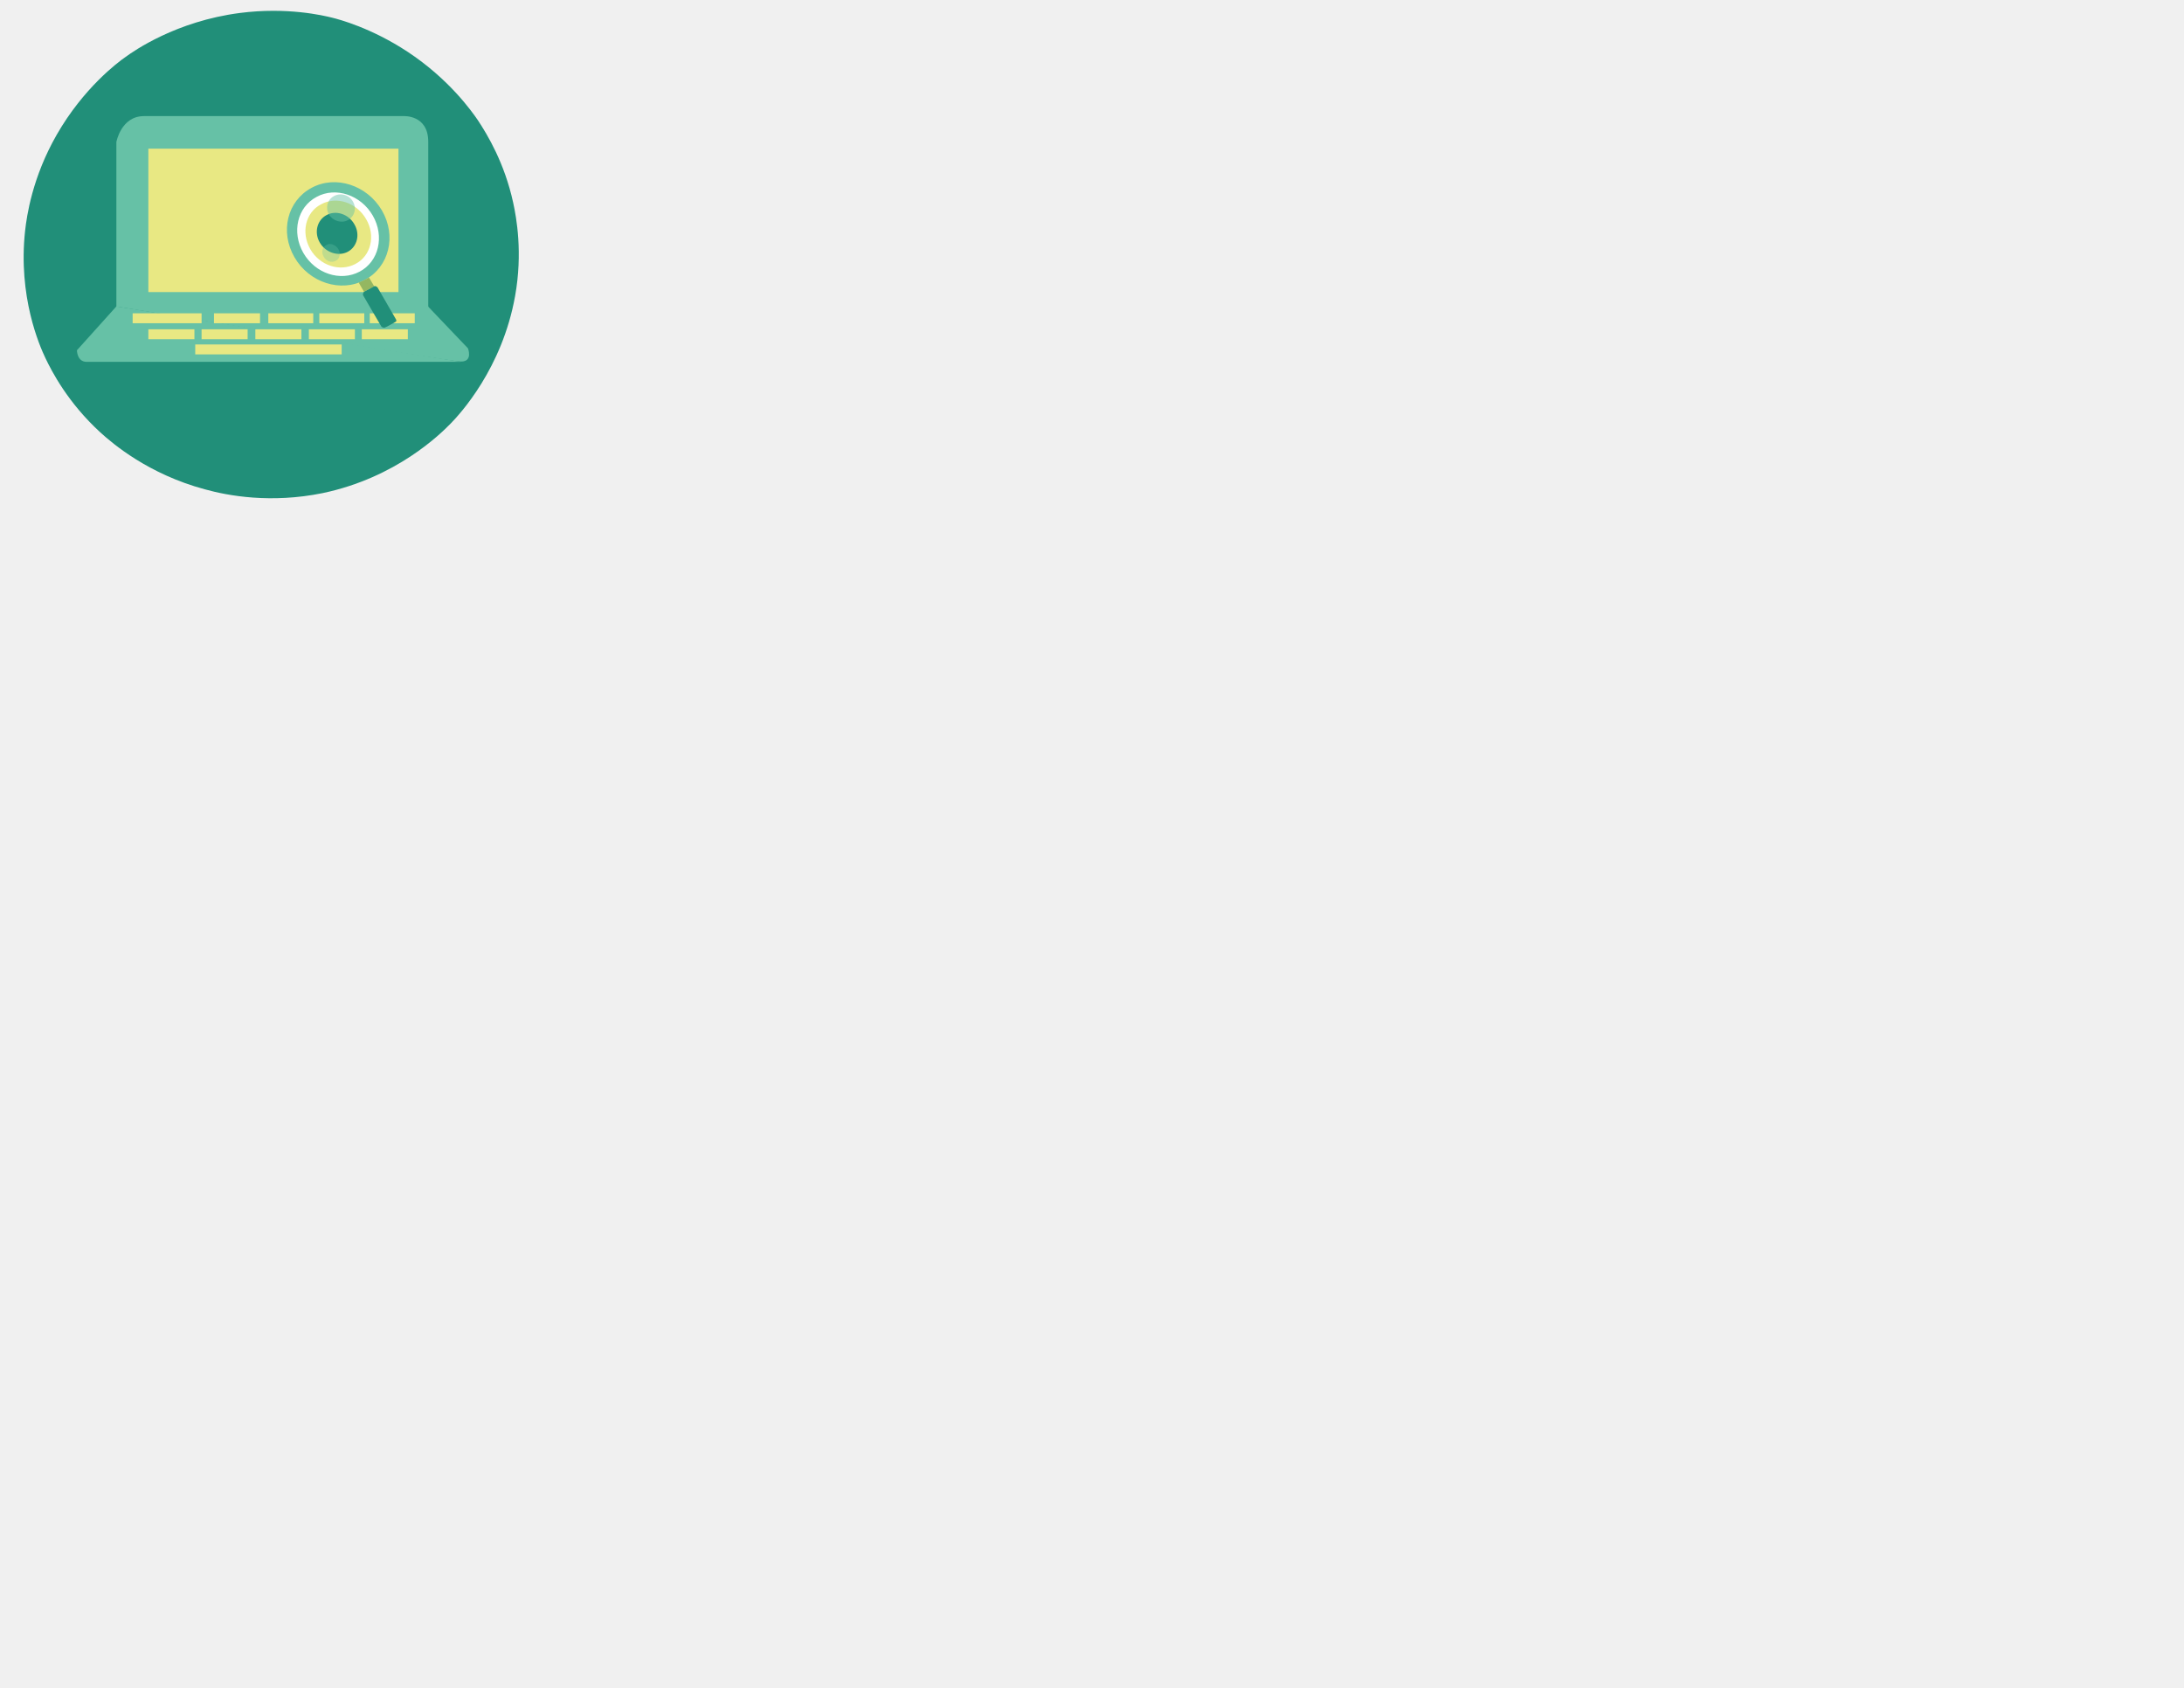
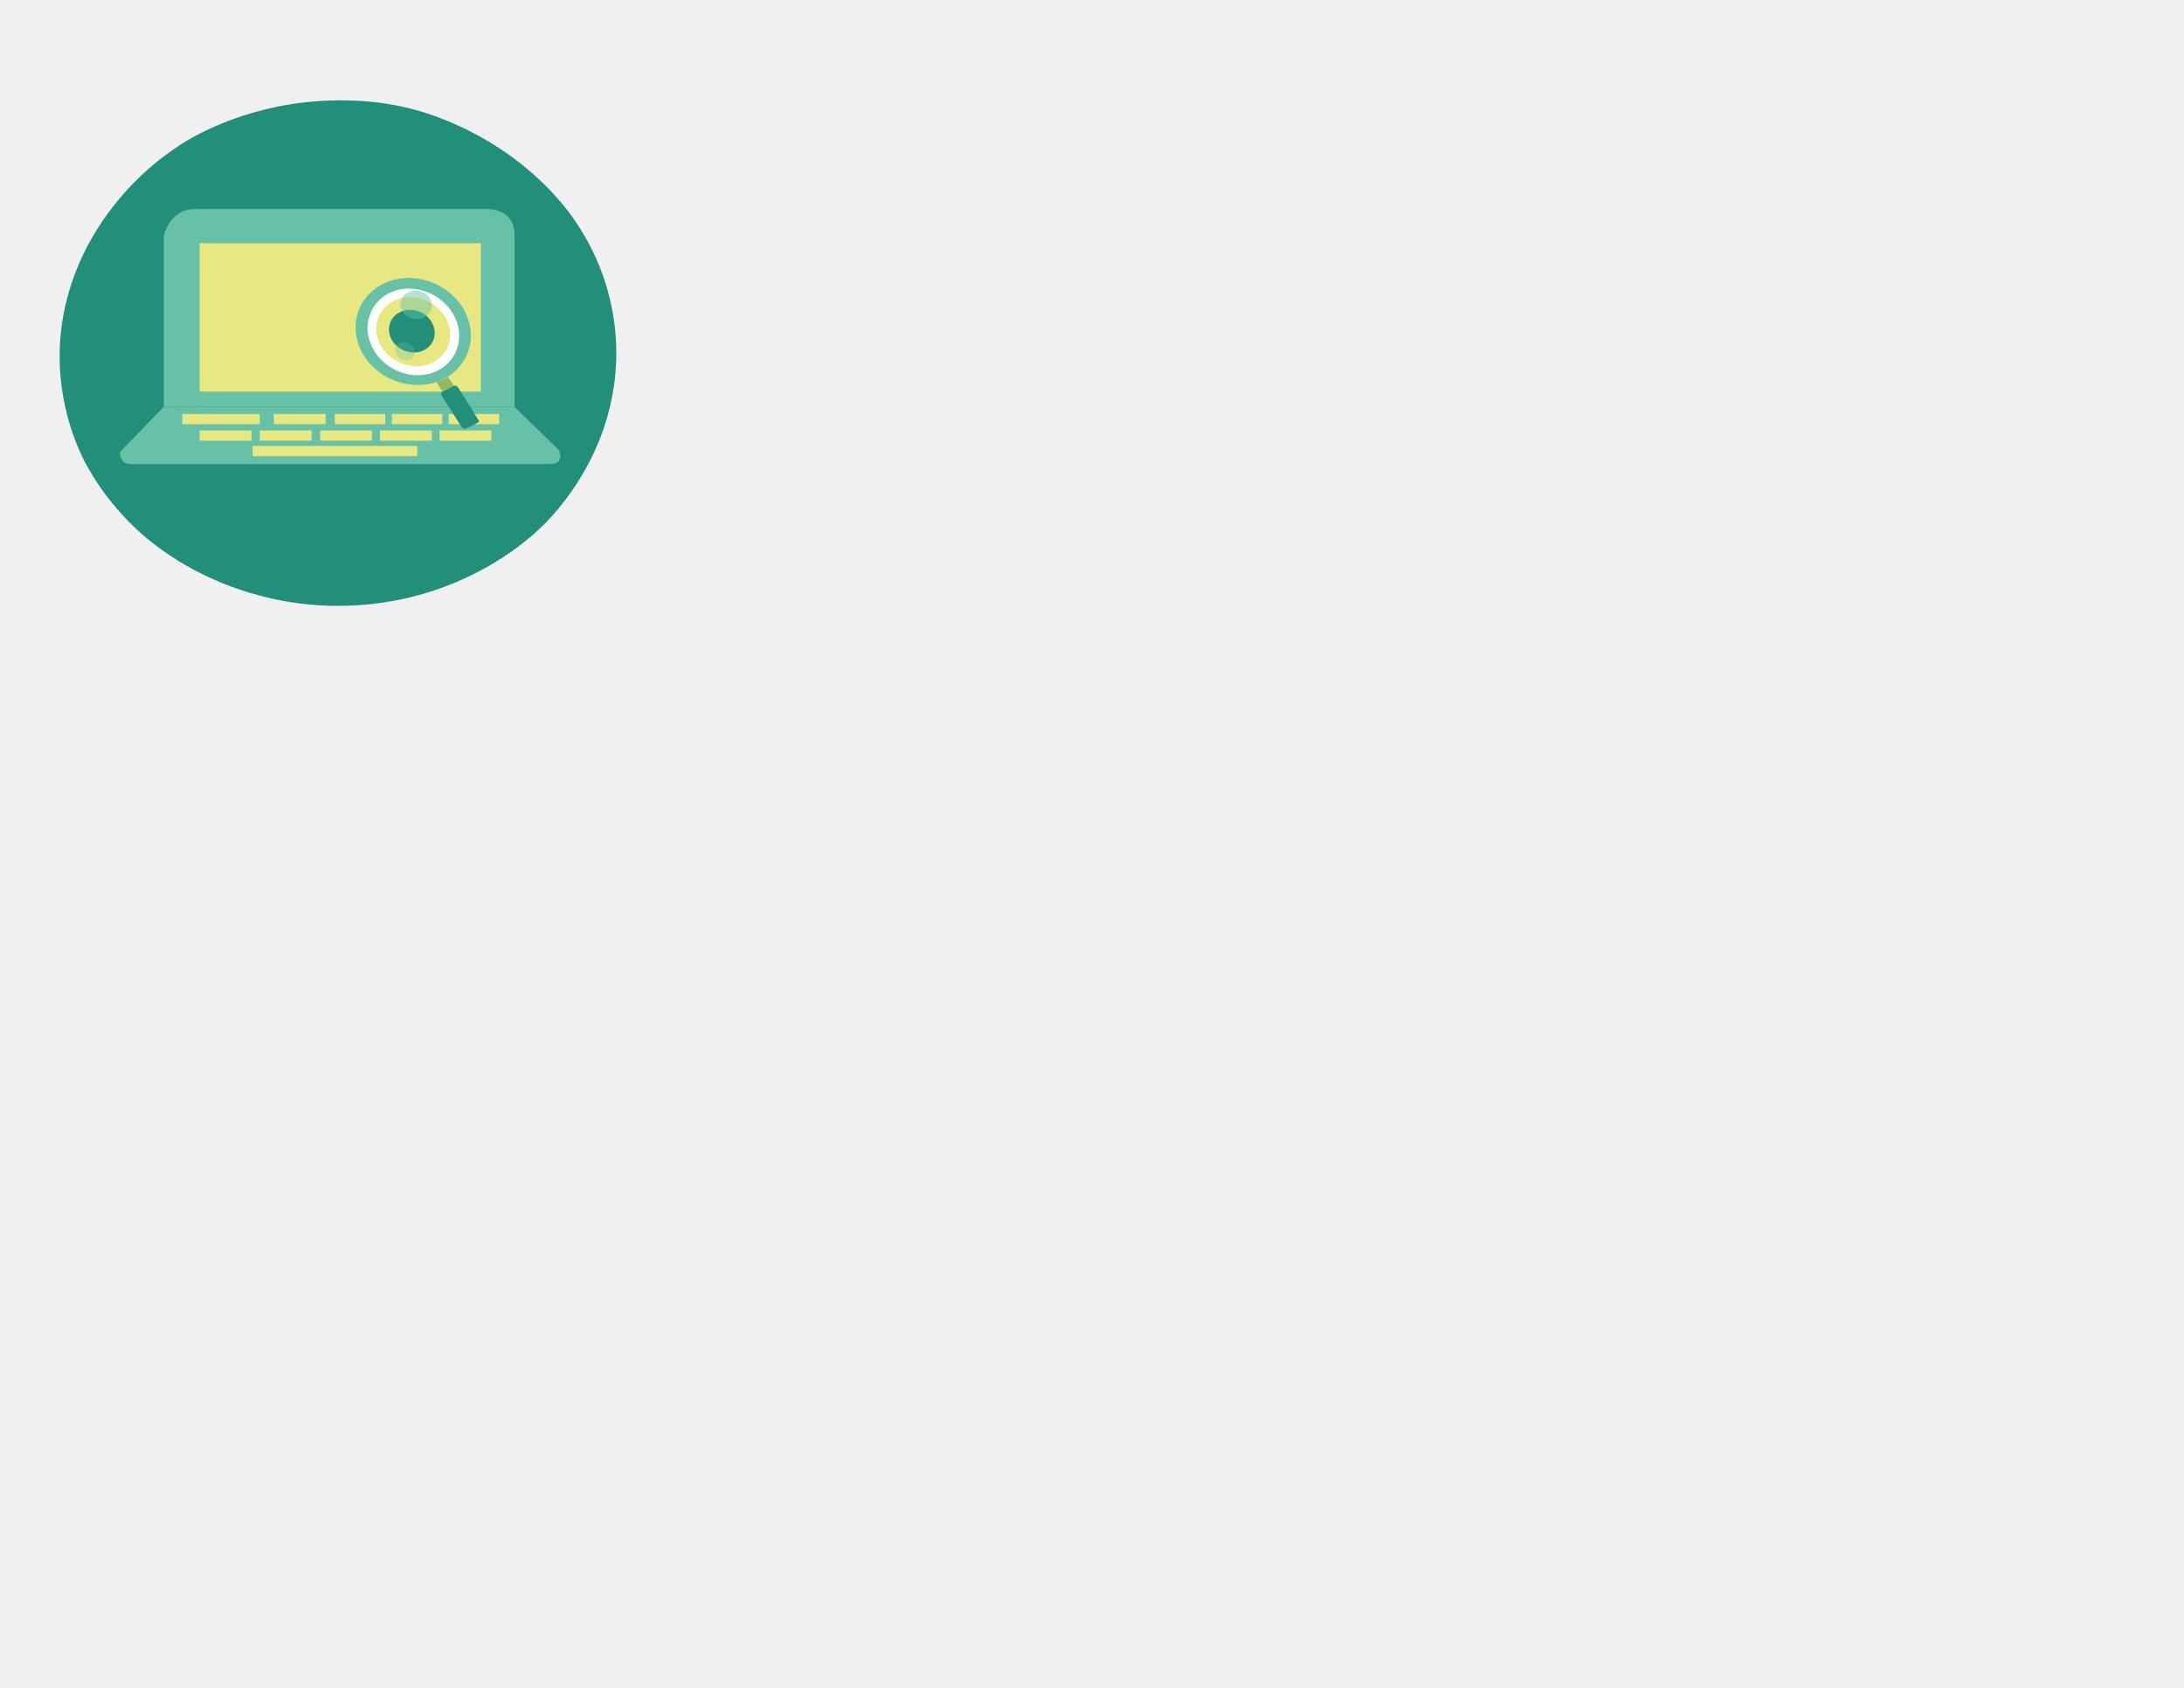
<svg xmlns="http://www.w3.org/2000/svg" version="1.1" id="Layer_1" x="0px" y="0px" width="792px" height="612px" viewBox="90 91 792 612" style="enable-background:new 90 91 792 612;" xml:space="preserve">
  <style type="text/css">
	.st0{fill:#218F79;}
	.st1{fill:#66C1A6;}
	.st2{fill:#E8E883;}
	.st3{fill:#FFFFFF;}
	.st4{opacity:0.47;fill:#66C1A6;enable-background:new    ;}
	.st5{opacity:0.31;fill:#66C1A6;enable-background:new    ;}
	.st6{fill:#94B761;}
</style>
  <g>
-     <path class="st0" d="M177,95.7c17.1-2.2,30.2,0.9,33.4,1.7c2.5,0.6,14.2,3.7,27.3,12.3c15.2,10,23.4,21.7,25.6,24.9   c3.5,5.3,9.7,15.6,12.8,29.9c1.2,5.5,3.5,18.2,0.7,33.8c-4.7,26.4-20.1,42.9-23.3,46.2c-3.8,3.9-19.8,19.7-46.5,25.3   c-18.7,3.8-34.2,1-42.8-1.4c-20.4-5.5-33.3-16.5-37.8-20.6c-11.8-10.8-17.6-22.1-19.9-26.9c-2.2-4.6-10-22.4-7.4-46.2   c0.6-5.4,2.6-19.4,11.5-34.9c9.7-16.9,22.1-26.2,25-28.2C138.5,109.5,153.8,98.7,177,95.7z" />
-     <path class="st1" d="M132.2,202.2v-59.7c0,0,1.7-9.4,10-9.4s94.1,0,94.1,0s9-0.6,9,9.3s0,60,0,60L132.2,202.2L132.2,202.2z" />
-     <path class="st1" d="M257.2,222.2c0,0-132.2,0-135.8,0c-3.5,0-3.5-4.2-3.5-4.2l14.3-15.9L257.2,222.2z" />
-     <rect x="143.8" y="144.9" class="st2" width="90.7" height="52" />
-     <path class="st1" d="M245.3,202.2l14.4,15.1c0,0,1.9,4.8-2.5,4.8c-4.4,0-125.1-20-125.1-20H245.3z" />
-     <rect x="138.1" y="204.6" class="st2" width="25" height="3.6" />
-     <rect x="167.6" y="204.6" class="st2" width="16.7" height="3.6" />
-     <rect x="143.8" y="210.4" class="st2" width="16.7" height="3.6" />
-     <rect x="163.1" y="210.4" class="st2" width="16.7" height="3.6" />
-     <rect x="182.6" y="210.4" class="st2" width="16.7" height="3.6" />
-     <rect x="202" y="210.4" class="st2" width="16.7" height="3.6" />
-     <rect x="221.2" y="210.4" class="st2" width="16.7" height="3.6" />
-     <rect x="187.3" y="204.6" class="st2" width="16.3" height="3.6" />
-     <rect x="205.8" y="204.6" class="st2" width="16.3" height="3.6" />
-     <rect x="224.1" y="204.6" class="st2" width="16.3" height="3.6" />
-     <rect x="160.8" y="215.9" class="st2" width="53.1" height="3.6" />
-     <path class="st1" d="M228.5,167.3c5.4,9.3,2.6,20.5-6.2,25.2c-8.7,4.7-20.2,1-25.5-8.2c-5.4-9.3-2.6-20.5,6.2-25.2   C211.7,154.4,223.1,158.1,228.5,167.3z" />
-     <path class="st3" d="M225.2,169.2c4.3,7.5,2.2,16.6-4.8,20.3s-16.1,0.7-20.4-6.8c-4.3-7.5-2.2-16.6,4.8-20.3   C211.7,158.6,220.9,161.7,225.2,169.2z" />
-     <path class="st2" d="M222.8,170.5c3.5,6,1.7,13.3-3.9,16.2c-5.6,3-13,0.6-16.4-5.4s-1.7-13.3,3.9-16.2   C212,162,219.3,164.4,222.8,170.5z" />
-     <path class="st0" d="M218.5,172.3c2.2,3.7,1,8.2-2.4,10s-8,0.3-10.1-3.3c-2.2-3.7-1-8.2,2.4-10   C211.8,167.1,216.4,168.6,218.5,172.3z" />
-     <path class="st4" d="M218,164.1c1.4,2.4,0.6,5.4-1.8,6.7c-2.4,1.3-5.5,0.3-6.9-2c-1.4-2.4-0.6-5.4,1.8-6.7S216.6,161.6,218,164.1z" />
-     <path class="st5" d="M212.7,181.3c1,1.6,0.5,3.6-1,4.3c-1.5,0.8-3.5,0.1-4.3-1.5c-1-1.6-0.5-3.6,1-4.3   C209.7,179,211.7,179.7,212.7,181.3z" />
-     <path class="st6" d="M220.1,193.5l1.9,3.3l3.7-2l-1.9-3.2c0,0-0.3,0.3-1.6,0.9S220.1,193.5,220.1,193.5z" />
-     <path class="st0" d="M222,196.8c0,0-0.6,0.7-0.3,1.3s6.6,11.3,6.6,11.3s0.6,0.6,1.2,0.4c0.7-0.2,4.1-2.2,4.1-2.2s0.3-0.3,0-0.8   c-0.3-0.5-6.7-11.6-6.7-11.6s-0.7-0.7-1.2-0.4C225.2,195.1,222,196.8,222,196.8z" />
+     <path class="st0" d="M199.8,128.2c19.2-2.3,33.9,0.9,37.5,1.8c2.8,0.6,15.9,3.8,30.7,12.8c17.1,10.4,26.3,22.5,28.8,25.8   c4,5.5,10.9,16.1,14.4,31c1.4,5.7,3.9,18.9,0.8,35.1c-5.2,27.4-22.6,44.5-26.1,47.8c-4.3,4.1-22.3,20.4-52.3,26.2   c-21,4-38.5,1.1-48.1-1.4c-22.9-5.7-37.4-17.1-42.5-21.3c-13.2-11.2-19.8-22.9-22.4-27.8c-2.4-4.8-11.3-23.2-8.4-47.8   c0.7-5.6,2.9-20.1,12.9-36.1c10.9-17.5,24.8-27.1,28.1-29.3C156.5,142.5,173.7,131.3,199.8,128.2z" />
+     <path class="st1" d="M149.4,238.5v-61.9c0,0,1.9-9.8,11.3-9.8c9.3,0,105.8,0,105.8,0s10.1-0.6,10.1,9.6c0,10.2,0,62.1,0,62.1   L149.4,238.5L149.4,238.5z" />
+     <path class="st1" d="M290,259.3c0,0-148.6,0-152.6,0s-4-4.3-4-4.3l16-16.5L290,259.3z" />
+     <rect x="162.4" y="179.2" class="st2" width="102" height="53.8" />
+     <path class="st1" d="M276.5,238.5l16.2,15.7c0,0,2.1,5-2.8,5c-5,0-140.6-20.7-140.6-20.7H276.5z" />
+     <rect x="156.1" y="241.1" class="st2" width="28.1" height="3.7" />
+     <rect x="189.3" y="241.1" class="st2" width="18.8" height="3.7" />
+     <rect x="162.4" y="247.1" class="st2" width="18.8" height="3.7" />
+     <rect x="184.2" y="247.1" class="st2" width="18.8" height="3.7" />
+     <rect x="206.1" y="247.1" class="st2" width="18.8" height="3.7" />
+     <rect x="227.8" y="247.1" class="st2" width="18.8" height="3.7" />
+     <rect x="249.4" y="247.1" class="st2" width="18.8" height="3.7" />
+     <rect x="211.4" y="241.1" class="st2" width="18.3" height="3.7" />
+     <rect x="232.1" y="241.1" class="st2" width="18.3" height="3.7" />
+     <rect x="252.7" y="241.1" class="st2" width="18.3" height="3.7" />
+     <rect x="181.6" y="252.7" class="st2" width="59.7" height="3.7" />
+     <path class="st1" d="M257.7,202.4c6,9.6,2.9,21.2-7,26.1c-9.8,4.8-22.6,1.1-28.7-8.5c-6-9.6-2.9-21.2,7-26.1   C238.8,189,251.7,192.9,257.7,202.4z" />
+     <path class="st3" d="M254,204.3c4.9,7.8,2.4,17.2-5.3,21.1s-18.1,0.7-22.9-7c-4.9-7.8-2.4-17.2,5.3-21.1S249.1,196.6,254,204.3z" />
+     <path class="st2" d="M251.3,205.7c3.9,6.2,1.9,13.7-4.4,16.8c-6.3,3.1-14.6,0.6-18.5-5.6c-3.9-6.2-1.9-13.7,4.4-16.8   C239.1,196.9,247.4,199.4,251.3,205.7z" />
+     <path class="st0" d="M246.4,207.6c2.4,3.8,1.2,8.5-2.7,10.4s-8.9,0.4-11.4-3.4c-2.4-3.8-1.2-8.5,2.7-10.4S244.1,203.7,246.4,207.6z   " />
+     <path class="st4" d="M245.8,199.1c1.6,2.5,0.7,5.6-2,7c-2.7,1.3-6.2,0.4-7.8-2.1c-1.6-2.5-0.7-5.6,2-7S244.3,196.5,245.8,199.1z" />
+     <path class="st5" d="M239.9,216.9c1.1,1.7,0.6,3.7-1.1,4.5s-3.9,0.1-4.9-1.6c-1.1-1.7-0.6-3.7,1.1-4.5   C236.6,214.6,238.8,215.3,239.9,216.9z" />
+     <path class="st6" d="M248.3,229.5l2.1,3.4l4.2-2l-2.1-3.3c0,0-0.4,0.4-1.7,1C249.3,229.2,248.3,229.5,248.3,229.5z" />
+     <path class="st0" d="M250.4,233c0,0-0.7,0.7-0.3,1.3c0.4,0.6,7.4,11.7,7.4,11.7s0.7,0.6,1.4,0.4c0.8-0.2,4.6-2.3,4.6-2.3   s0.4-0.4,0-0.8c-0.3-0.5-7.5-12-7.5-12s-0.8-0.7-1.4-0.4S250.4,233,250.4,233z" />
  </g>
</svg>
